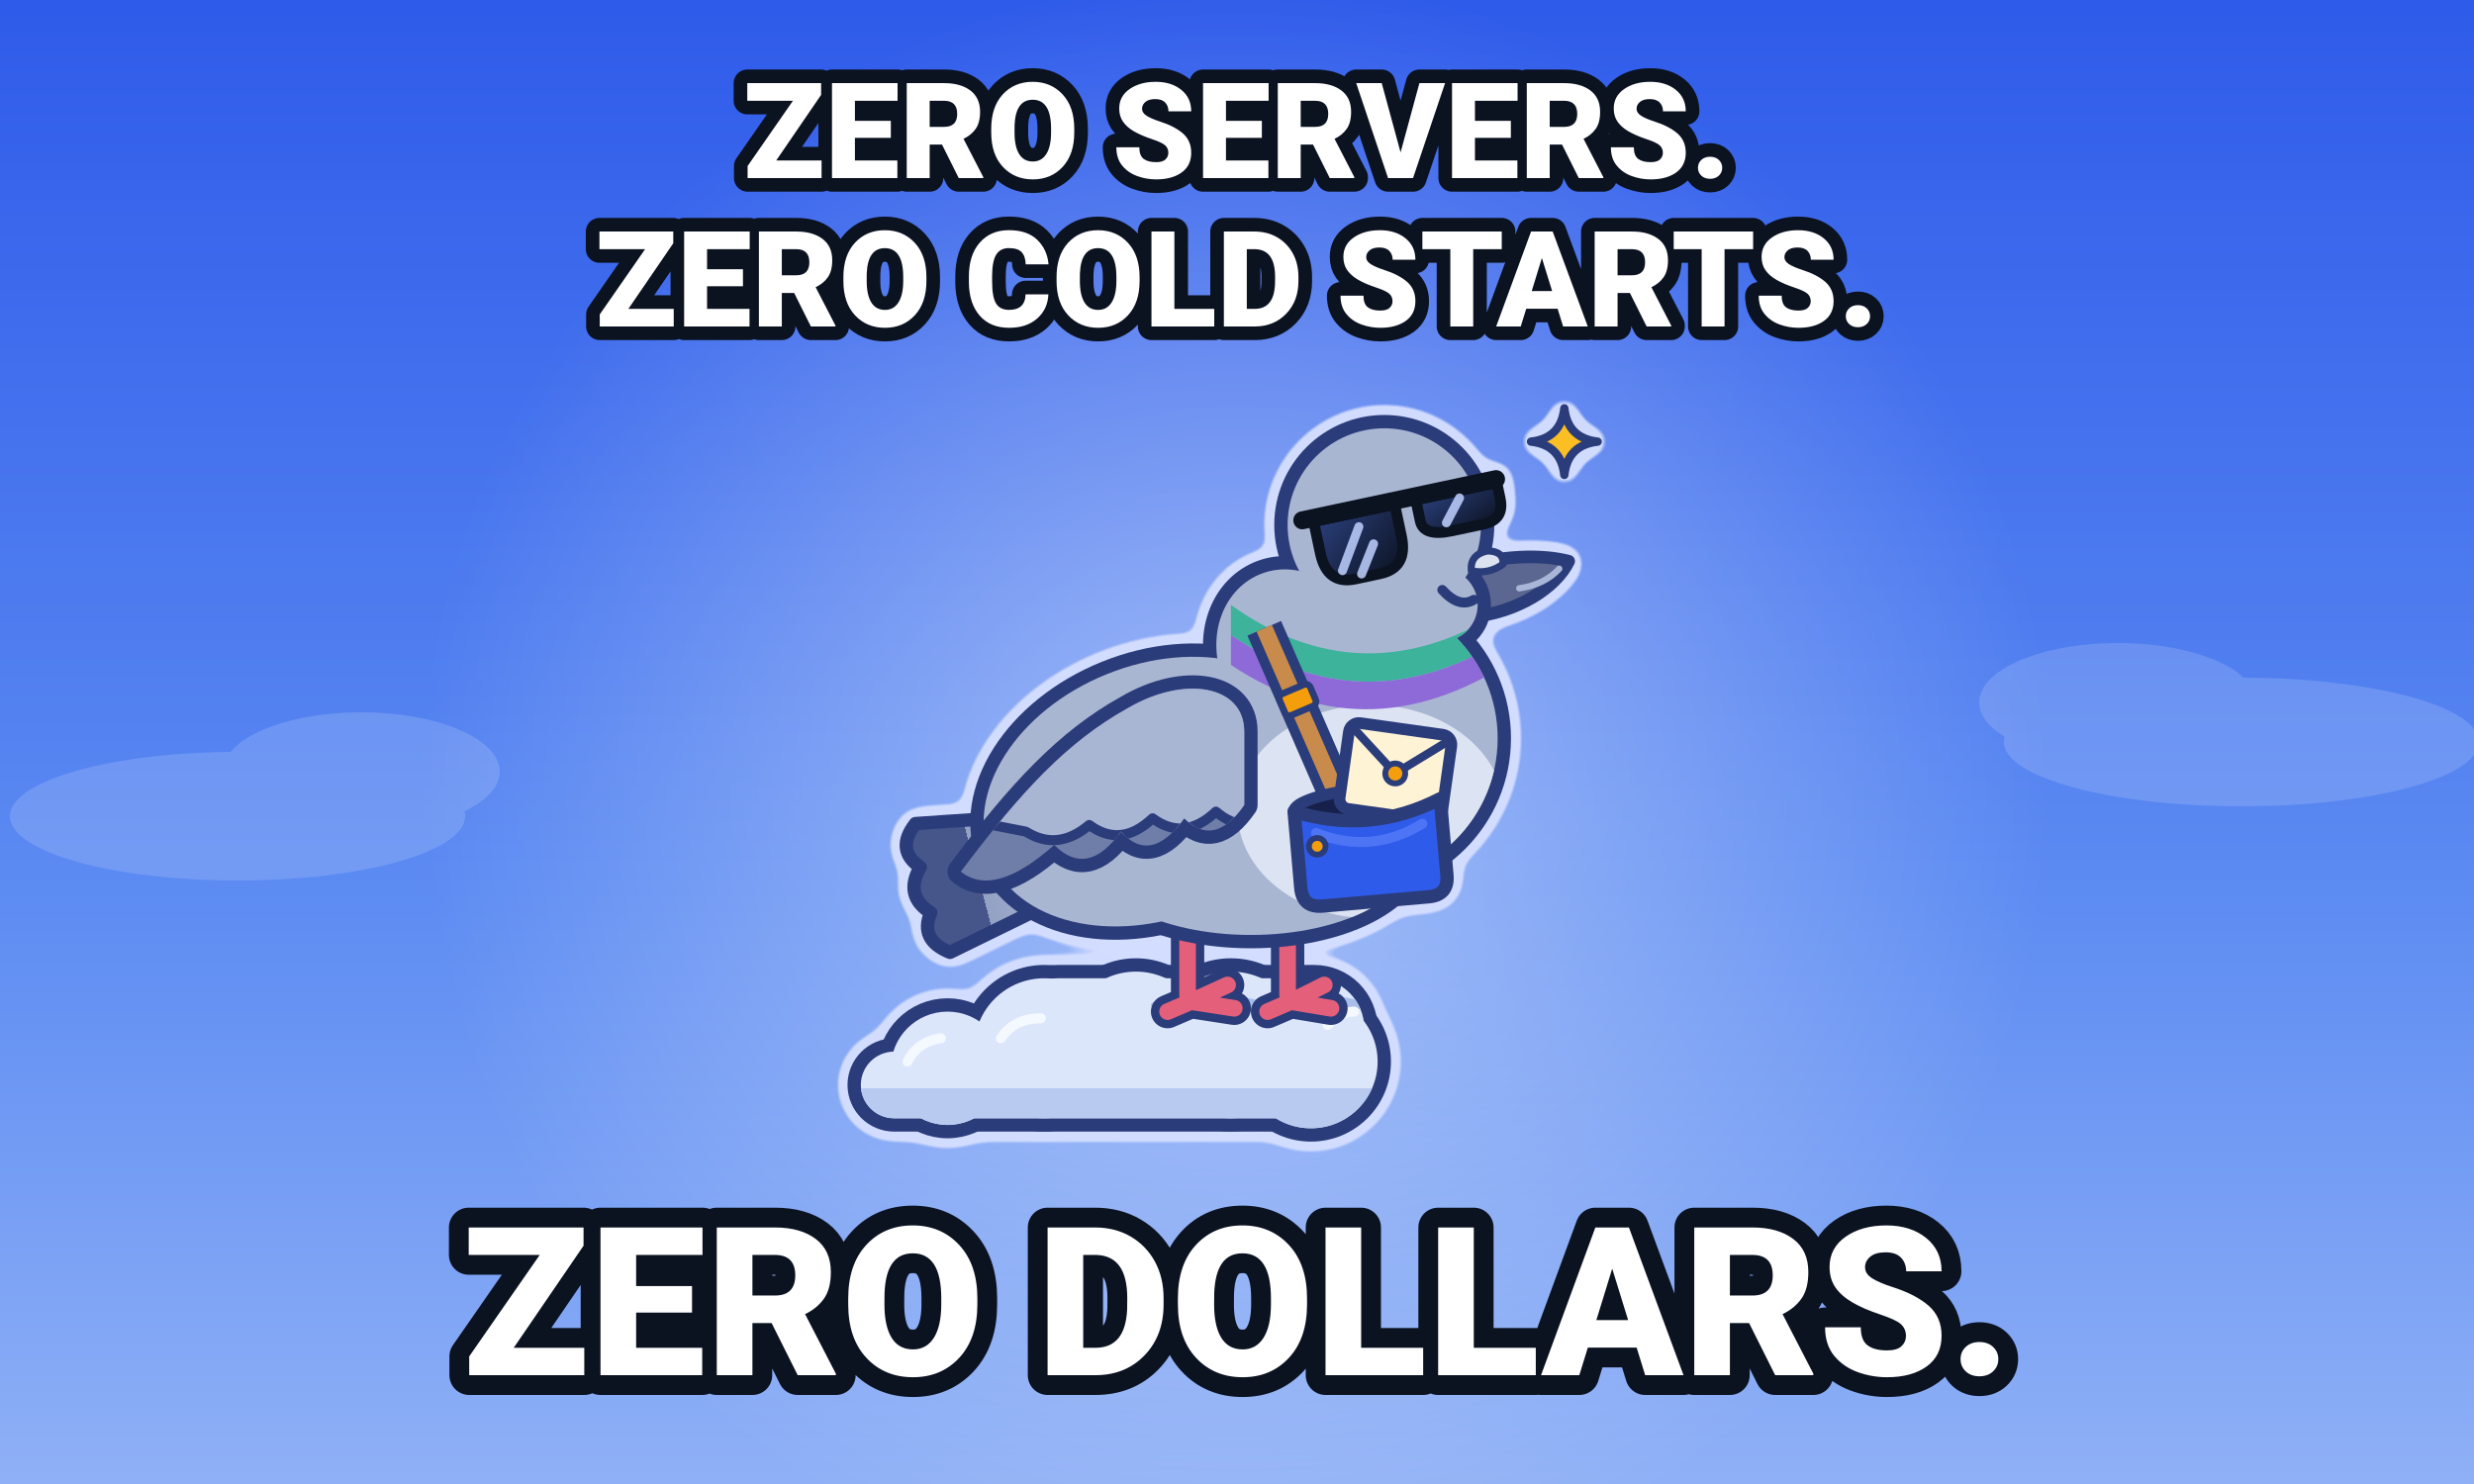
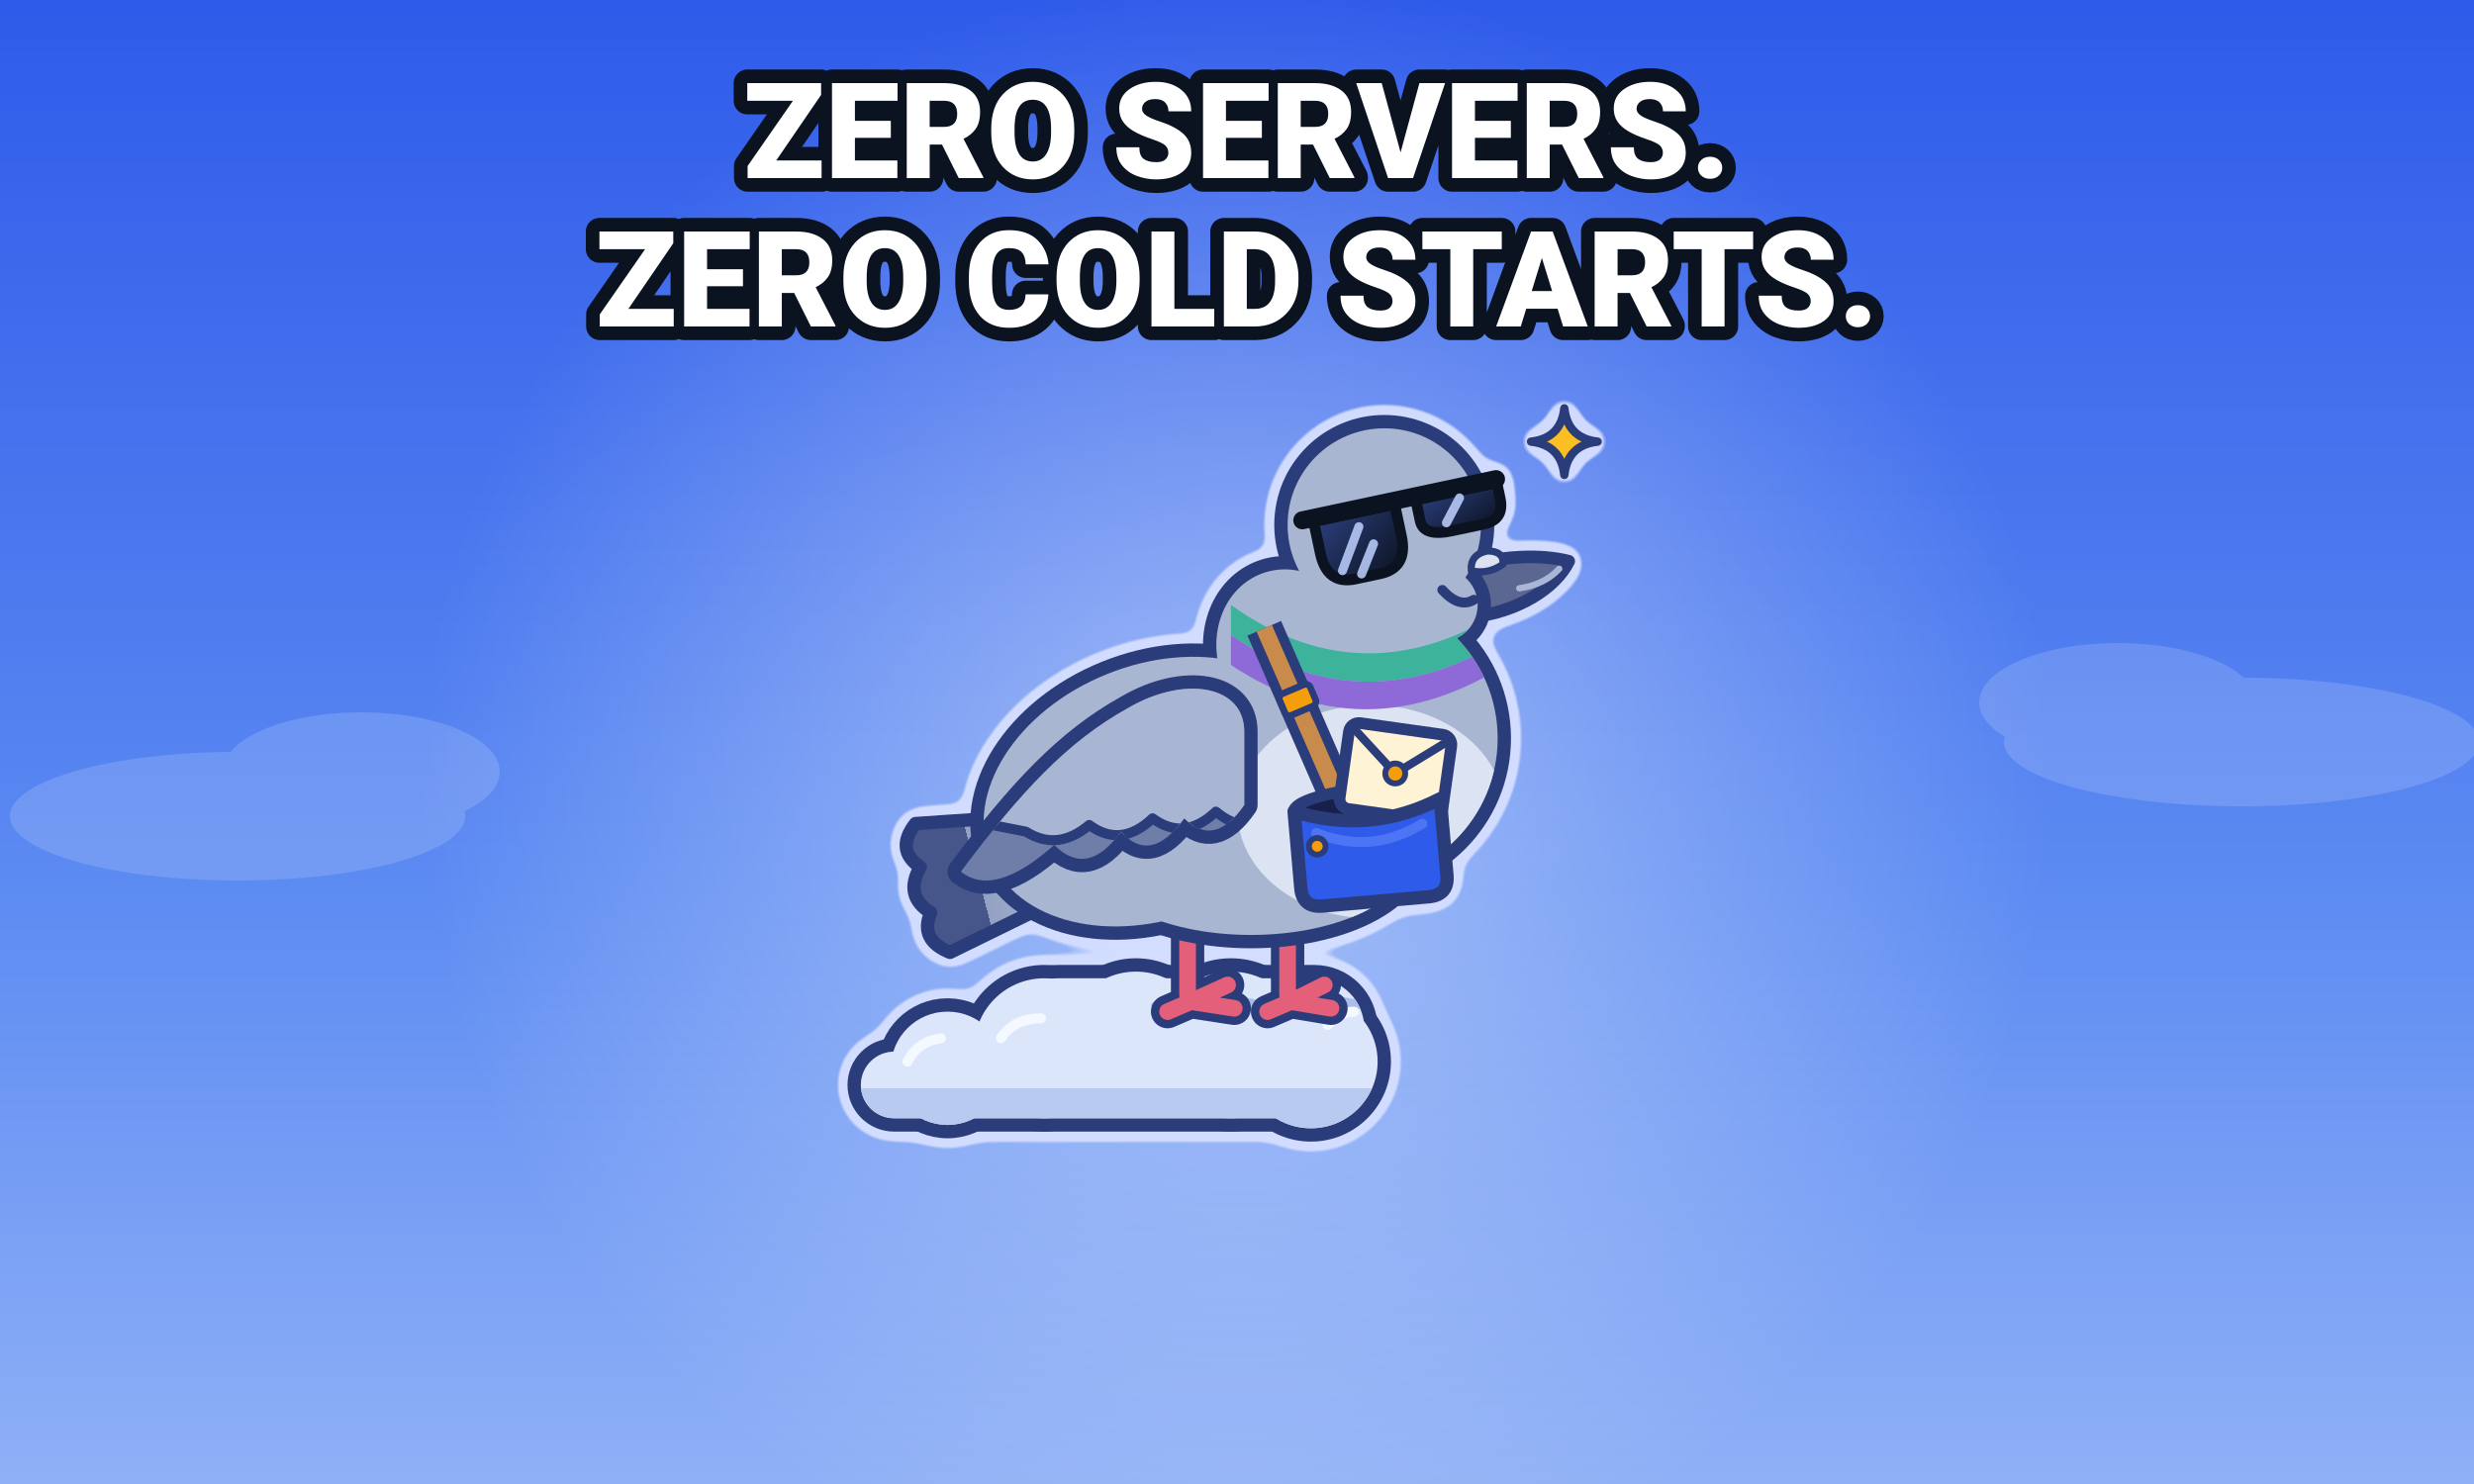
<svg xmlns="http://www.w3.org/2000/svg" xmlns:xlink="http://www.w3.org/1999/xlink" viewBox="0 0 1000 600" width="1000" height="600" role="img" aria-labelledby="t d">
  <defs>
    <linearGradient id="skyM" x1="0" y1="0" x2="0" y2="1">
      <stop offset="0" stop-color="#2F5BEA" />
      <stop offset="0.6" stop-color="#5C8BF2" />
      <stop offset="1" stop-color="#8FB0F6" />
    </linearGradient>
    <radialGradient id="sunM" gradientUnits="userSpaceOnUse" cx="500" cy="320" r="330">
      <stop offset="0" stop-color="#FFFFFF" stop-opacity="0.45" />
      <stop offset="1" stop-color="#FFFFFF" stop-opacity="0" />
    </radialGradient>
  </defs>
  <rect width="1000" height="600" fill="url(#skyM)" />
  <rect width="1000" height="600" fill="url(#sunM)" />
  <g fill="#FFFFFF" opacity="0.15">
    <ellipse cx="96" cy="330" rx="92" ry="26" />
    <ellipse cx="146" cy="312" rx="56" ry="24" />
    <ellipse cx="906" cy="300" rx="96" ry="26" />
    <ellipse cx="856" cy="284" rx="56" ry="24" />
  </g>
  <svg x="321" y="126" width="345" height="345" viewBox="0 0 512 512" overflow="visible">
    <defs>
      <filter id="rim" x="-10%" y="-10%" width="120%" height="120%" color-interpolation-filters="sRGB">
        <feGaussianBlur in="SourceAlpha" stdDeviation="6" result="b" />
        <feComponentTransfer in="b" result="d">
          <feFuncA type="linear" slope="14" intercept="-1.5" />
        </feComponentTransfer>
        <feFlood flood-color="#D5DFFF" flood-opacity="0.95" />
        <feComposite in2="d" operator="in" result="halo" />
        <feMerge>
          <feMergeNode in="halo" />
          <feMergeNode in="SourceGraphic" />
        </feMerge>
      </filter>
      <linearGradient id="tail" gradientUnits="userSpaceOnUse" x1="0" y1="0" x2="-100" y2="0">
        <stop offset="0" stop-color="#AFBAD6" />
        <stop offset="0.64" stop-color="#93A1C4" />
        <stop offset="0.64" stop-color="#46558A" />
        <stop offset="1" stop-color="#46558A" />
      </linearGradient>
      <linearGradient id="lens" x1="0" y1="0" x2="1" y2="1">
        <stop offset="0" stop-color="#2B3F7C" />
        <stop offset="1" stop-color="#0B1220" />
      </linearGradient>
      <rect id="c0" x="40" y="444" width="300" height="40" rx="20" />
      <rect id="c6" x="128" y="400" width="214" height="62" rx="30" />
      <circle id="c1" cx="92" cy="454" r="34" />
      <circle id="c2" cx="150" cy="442" r="42" />
      <circle id="c3" cx="205" cy="438" r="42" />
      <circle id="c4" cx="262" cy="440" r="44" />
      <circle id="c5" cx="310" cy="450" r="40" />
      <g id="cloud">
        <use xlink:href="#c0" />
        <use xlink:href="#c1" />
        <use xlink:href="#c2" />
        <use xlink:href="#c3" />
        <use xlink:href="#c4" />
        <use xlink:href="#c5" />
        <use xlink:href="#c6" />
      </g>
      <clipPath id="clipCloud">
        <use xlink:href="#c0" />
        <use xlink:href="#c1" />
        <use xlink:href="#c2" />
        <use xlink:href="#c3" />
        <use xlink:href="#c4" />
        <use xlink:href="#c5" />
        <use xlink:href="#c6" />
      </clipPath>
      <circle id="s0" cx="354" cy="128" r="58" />
      <circle id="s6" cx="388" cy="176" r="22" />
      <ellipse id="s1" cx="346" cy="190" rx="48" ry="52" />
      <ellipse id="s4" cx="298" cy="204" rx="44" ry="50" transform="rotate(-20 298 204)" />
      <circle id="s2" cx="336" cy="256" r="86" />
      <ellipse id="s3" cx="216" cy="288" rx="106" ry="76" transform="rotate(-22 216 288)" />
      <ellipse id="s5" cx="274" cy="324" rx="98" ry="50" />
      <g id="sil">
        <use xlink:href="#s0" />
        <use xlink:href="#s6" />
        <use xlink:href="#s1" />
        <use xlink:href="#s4" />
        <use xlink:href="#s2" />
        <use xlink:href="#s3" />
        <use xlink:href="#s5" />
      </g>
      <clipPath id="clipSil">
        <use xlink:href="#s0" />
        <use xlink:href="#s6" />
        <use xlink:href="#s1" />
        <use xlink:href="#s4" />
        <use xlink:href="#s2" />
        <use xlink:href="#s3" />
        <use xlink:href="#s5" />
      </clipPath>
      <path id="wing" d="M282 244C282 216 246 210 212 230C176 250 148 280 112 328Q132 344 168 312Q188 332 208 304Q226 324 246 296Q264 314 282 288Z" />
      <clipPath id="clipWing">
        <use xlink:href="#wing" />
      </clipPath>
    </defs>
    <g filter="url(#rim)">
      <use xlink:href="#cloud" fill="#2B3C7A" stroke="#2B3C7A" stroke-width="16" stroke-linejoin="round" />
      <use xlink:href="#cloud" fill="#DCE6FB" />
      <g clip-path="url(#clipCloud)">
        <rect x="0" y="466" width="400" height="40" fill="#B9CAF0" />
        <ellipse cx="248" cy="416" rx="34" ry="6" fill="#A9BDEB" />
        <ellipse cx="308" cy="416" rx="34" ry="6" fill="#A9BDEB" />
      </g>
      <g fill="none" stroke="#F4F8FF" stroke-width="6" stroke-linecap="round">
        <path d="M68 450Q74 438 88 436" />
        <path d="M124 436Q132 424 148 424" />
        <path d="M320 428Q328 420 336 420" />
      </g>
      <path transform="translate(172 322) rotate(-15)" d="M0 -22L-92 -40Q-108 -28 -96 -14Q-110 0 -97 14Q-108 28 -92 40L0 22Z" fill="url(#tail)" stroke="#2B3C7A" stroke-width="8" stroke-linejoin="round" />
      <g fill="none" stroke-linecap="round" stroke-linejoin="round">
        <path d="M236 356V410M238 414L264 418M238 414L260 404M238 414L224 420M296 350V410M298 414L322 418M298 414L318 404M298 414L284 420" stroke="#2B3C7A" stroke-width="20" />
        <path d="M236 356V410M238 414L264 418M238 414L260 404M238 414L224 420M296 350V410M298 414L322 418M298 414L318 404M298 414L284 420" stroke="#E4607A" stroke-width="10" />
      </g>
      <g transform="translate(354 128) rotate(-12) scale(1.08) translate(-354 -118)">
        <path d="M390 150C414 148 436 152 450 159C440 172 416 181 390 178Z" fill="#5C6791" stroke="#2B3C7A" stroke-width="7" stroke-linejoin="round" />
      </g>
      <use xlink:href="#sil" fill="#2B3C7A" stroke="#2B3C7A" stroke-width="16" stroke-linejoin="round" />
      <use xlink:href="#sil" fill="#A9B6D2" />
      <g clip-path="url(#clipSil)">
        <ellipse cx="346" cy="300" rx="80" ry="64" fill="#DCE3F2" />
        <path d="M262 176Q346 236 436 172V190Q346 252 262 194Z" fill="#3DB39C" />
        <path d="M262 194Q346 252 436 190V206Q346 268 262 212Z" fill="#8E6AD8" />
      </g>
      <g clip-path="url(#clipSil)" fill="none">
        <path d="M282 190L330 300" stroke="#2B3C7A" stroke-width="22" />
        <path d="M282 190L330 300" stroke="#C98B4B" stroke-width="10" />
      </g>
      <rect x="292" y="226" width="20" height="14" rx="3" transform="rotate(-23 302 233)" fill="#F59E0B" stroke="#2B3C7A" stroke-width="4" />
      <g transform="translate(-12 8)">
        <use xlink:href="#wing" fill="#2B3C7A" stroke="#2B3C7A" stroke-width="16" stroke-linejoin="round" />
        <use xlink:href="#wing" fill="#6F7EA8" />
        <g clip-path="url(#clipWing)" fill="none" stroke-linecap="round" stroke-linejoin="round">
          <path d="M300 290Q284 308 265 292Q246 310 227 296Q208 314 189 300Q170 316 151 304L110 296V196H300Z" fill="#A8B5D3" stroke="none" />
          <path d="M300 290Q284 308 265 292Q246 310 227 296Q208 314 189 300Q170 316 151 304L110 296" stroke="#2B3C7A" stroke-width="6" />
        </g>
      </g>
      <g transform="rotate(-5 346 322)">
        <ellipse cx="346" cy="296" rx="44" ry="10" fill="#17204A" stroke="#2B3C7A" stroke-width="7" />
      </g>
      <g transform="rotate(8 360 274)">
        <rect x="330" y="250" width="62" height="52" rx="6" fill="#FFF3D6" stroke="#2B3C7A" stroke-width="7" stroke-linejoin="round" />
        <path d="M333 254L361 277L389 254" fill="none" stroke="#2B3C7A" stroke-width="5" stroke-linejoin="round" stroke-linecap="round" />
        <circle cx="361" cy="277" r="6" fill="#F59E0B" stroke="#2B3C7A" stroke-width="3.5" />
      </g>
      <g transform="rotate(-5 346 322)">
        <path d="M302 296Q346 314 390 296V342Q390 354 378 354H314Q302 354 302 342Z" fill="#2F5BEA" stroke="#2B3C7A" stroke-width="8" stroke-linejoin="round" />
        <path d="M314 310Q346 326 378 310" fill="none" stroke="#4C74F5" stroke-width="6" stroke-linecap="round" />
        <circle cx="314" cy="318" r="5" fill="#F59E0B" stroke="#2B3C7A" stroke-width="3.5" />
      </g>
      <g transform="translate(354 128) rotate(-12) scale(1.08) translate(-354 -118)">
        <path d="M420 168Q434 169 444 162" fill="none" stroke="#A9B6D8" stroke-width="3.5" stroke-linecap="round" />
        <path d="M394 169Q385 172 378 160" fill="none" stroke="#2B3C7A" stroke-width="5.5" stroke-linecap="round" />
        <path d="M396 153Q397 144 407 144Q416 146 414 153Q405 157 396 153Z" fill="#DCE2F0" stroke="#2B3C7A" stroke-width="4" stroke-linejoin="round" />
        <path d="M316 108H362V126Q362 144 346 144H332Q316 144 316 126Z" fill="url(#lens)" stroke="#0B1220" stroke-width="6" stroke-linejoin="round" />
        <path d="M374 108H420V117Q420 129 408 129H390Q374 129 374 120Z" fill="url(#lens)" stroke="#0B1220" stroke-width="6" stroke-linejoin="round" />
        <path d="M310 106H420" stroke="#0B1220" stroke-width="10" stroke-linecap="round" />
        <path d="M326 138L340 116M336 142L346 127M388 124L398 112" fill="none" stroke="#BFD1FF" stroke-width="5" stroke-linecap="round" opacity="0.85" />
      </g>
      <path d="M462 58Q464 76 482 78Q464 80 462 98Q460 80 442 78Q460 76 462 58Z" fill="#FBBF24" stroke="#2B3C7A" stroke-width="5" stroke-linejoin="round" />
    </g>
  </svg>
  <text x="500" y="72" font-size="54" stroke-width="11" font-family="Impact, Haettenschweiler, 'Arial Narrow Bold', 'Arial Black', ui-sans-serif, system-ui, -apple-system, 'Segoe UI', Roboto, 'Helvetica Neue', Arial, sans-serif" font-weight="900" fill="#FFFFFF" stroke="#0B1220" stroke-linejoin="round" paint-order="stroke fill" text-anchor="middle">ZERO SERVERS.</text>
  <text x="500" y="132" font-size="54" stroke-width="11" font-family="Impact, Haettenschweiler, 'Arial Narrow Bold', 'Arial Black', ui-sans-serif, system-ui, -apple-system, 'Segoe UI', Roboto, 'Helvetica Neue', Arial, sans-serif" font-weight="900" fill="#FFFFFF" stroke="#0B1220" stroke-linejoin="round" paint-order="stroke fill" text-anchor="middle">ZERO COLD STARTS.</text>
-   <text x="500" y="556" font-size="84" stroke-width="16" font-family="Impact, Haettenschweiler, 'Arial Narrow Bold', 'Arial Black', ui-sans-serif, system-ui, -apple-system, 'Segoe UI', Roboto, 'Helvetica Neue', Arial, sans-serif" font-weight="900" fill="#FFFFFF" stroke="#0B1220" stroke-linejoin="round" paint-order="stroke fill" text-anchor="middle">ZERO DOLLARS.</text>
</svg>
